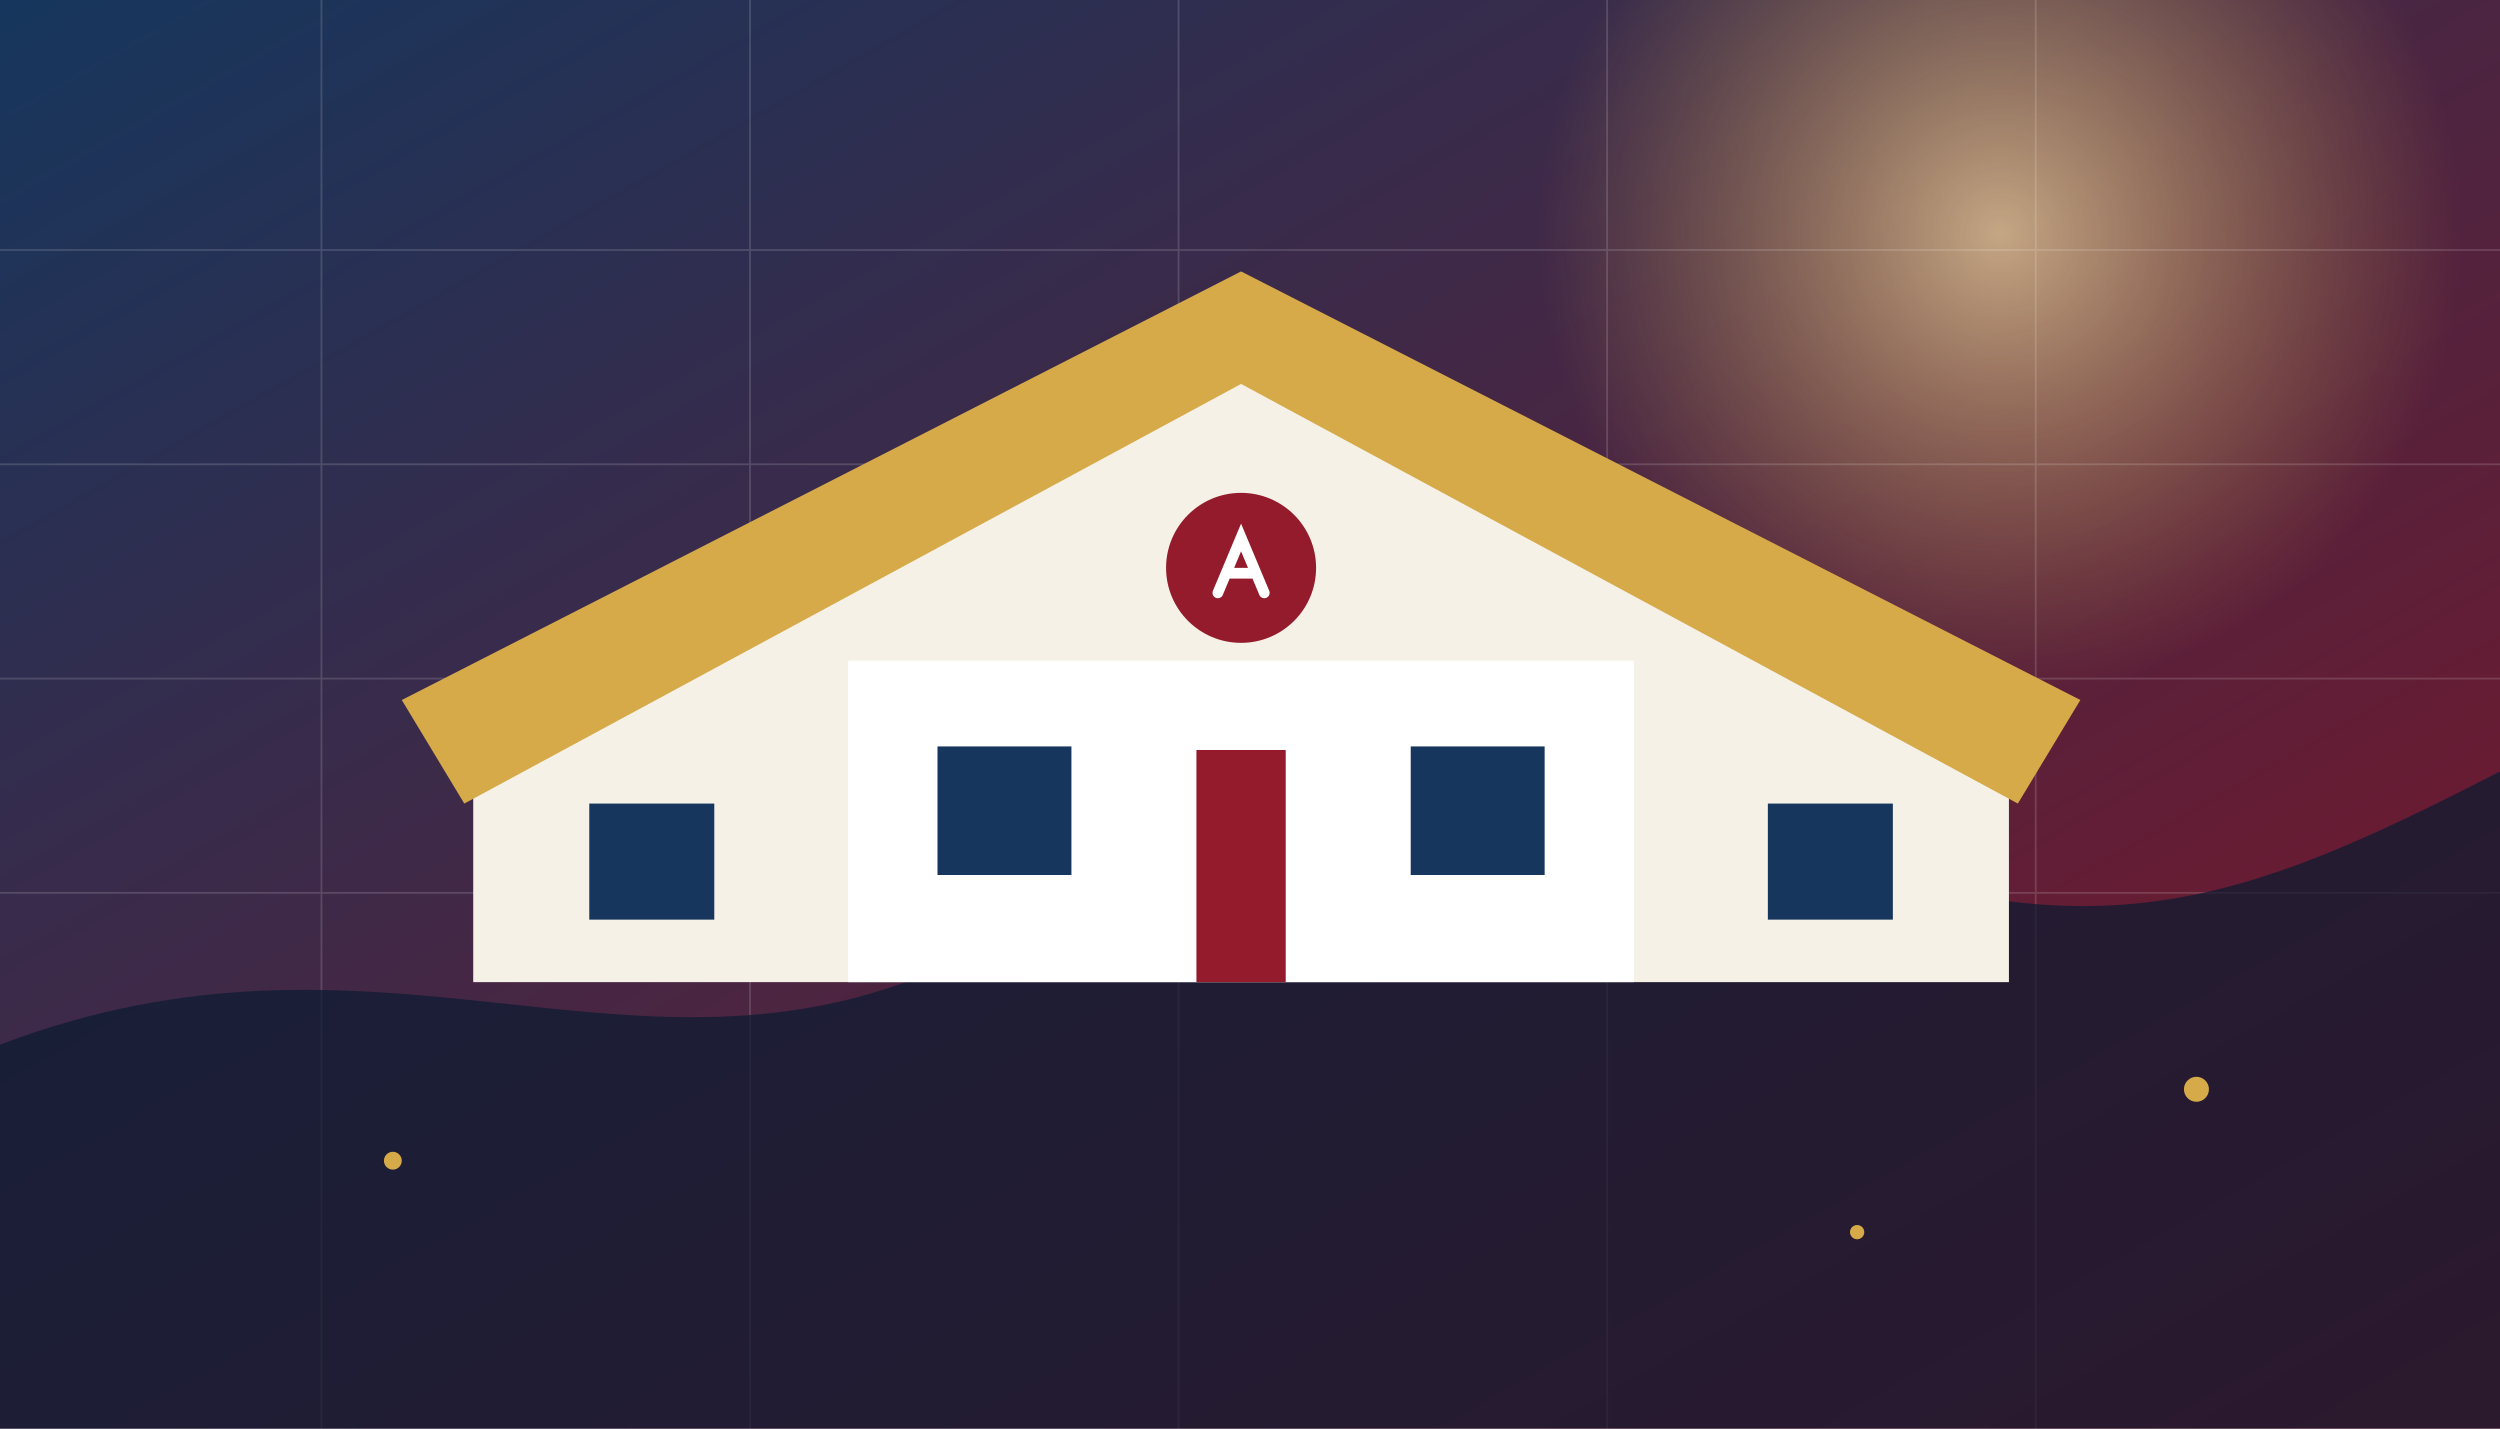
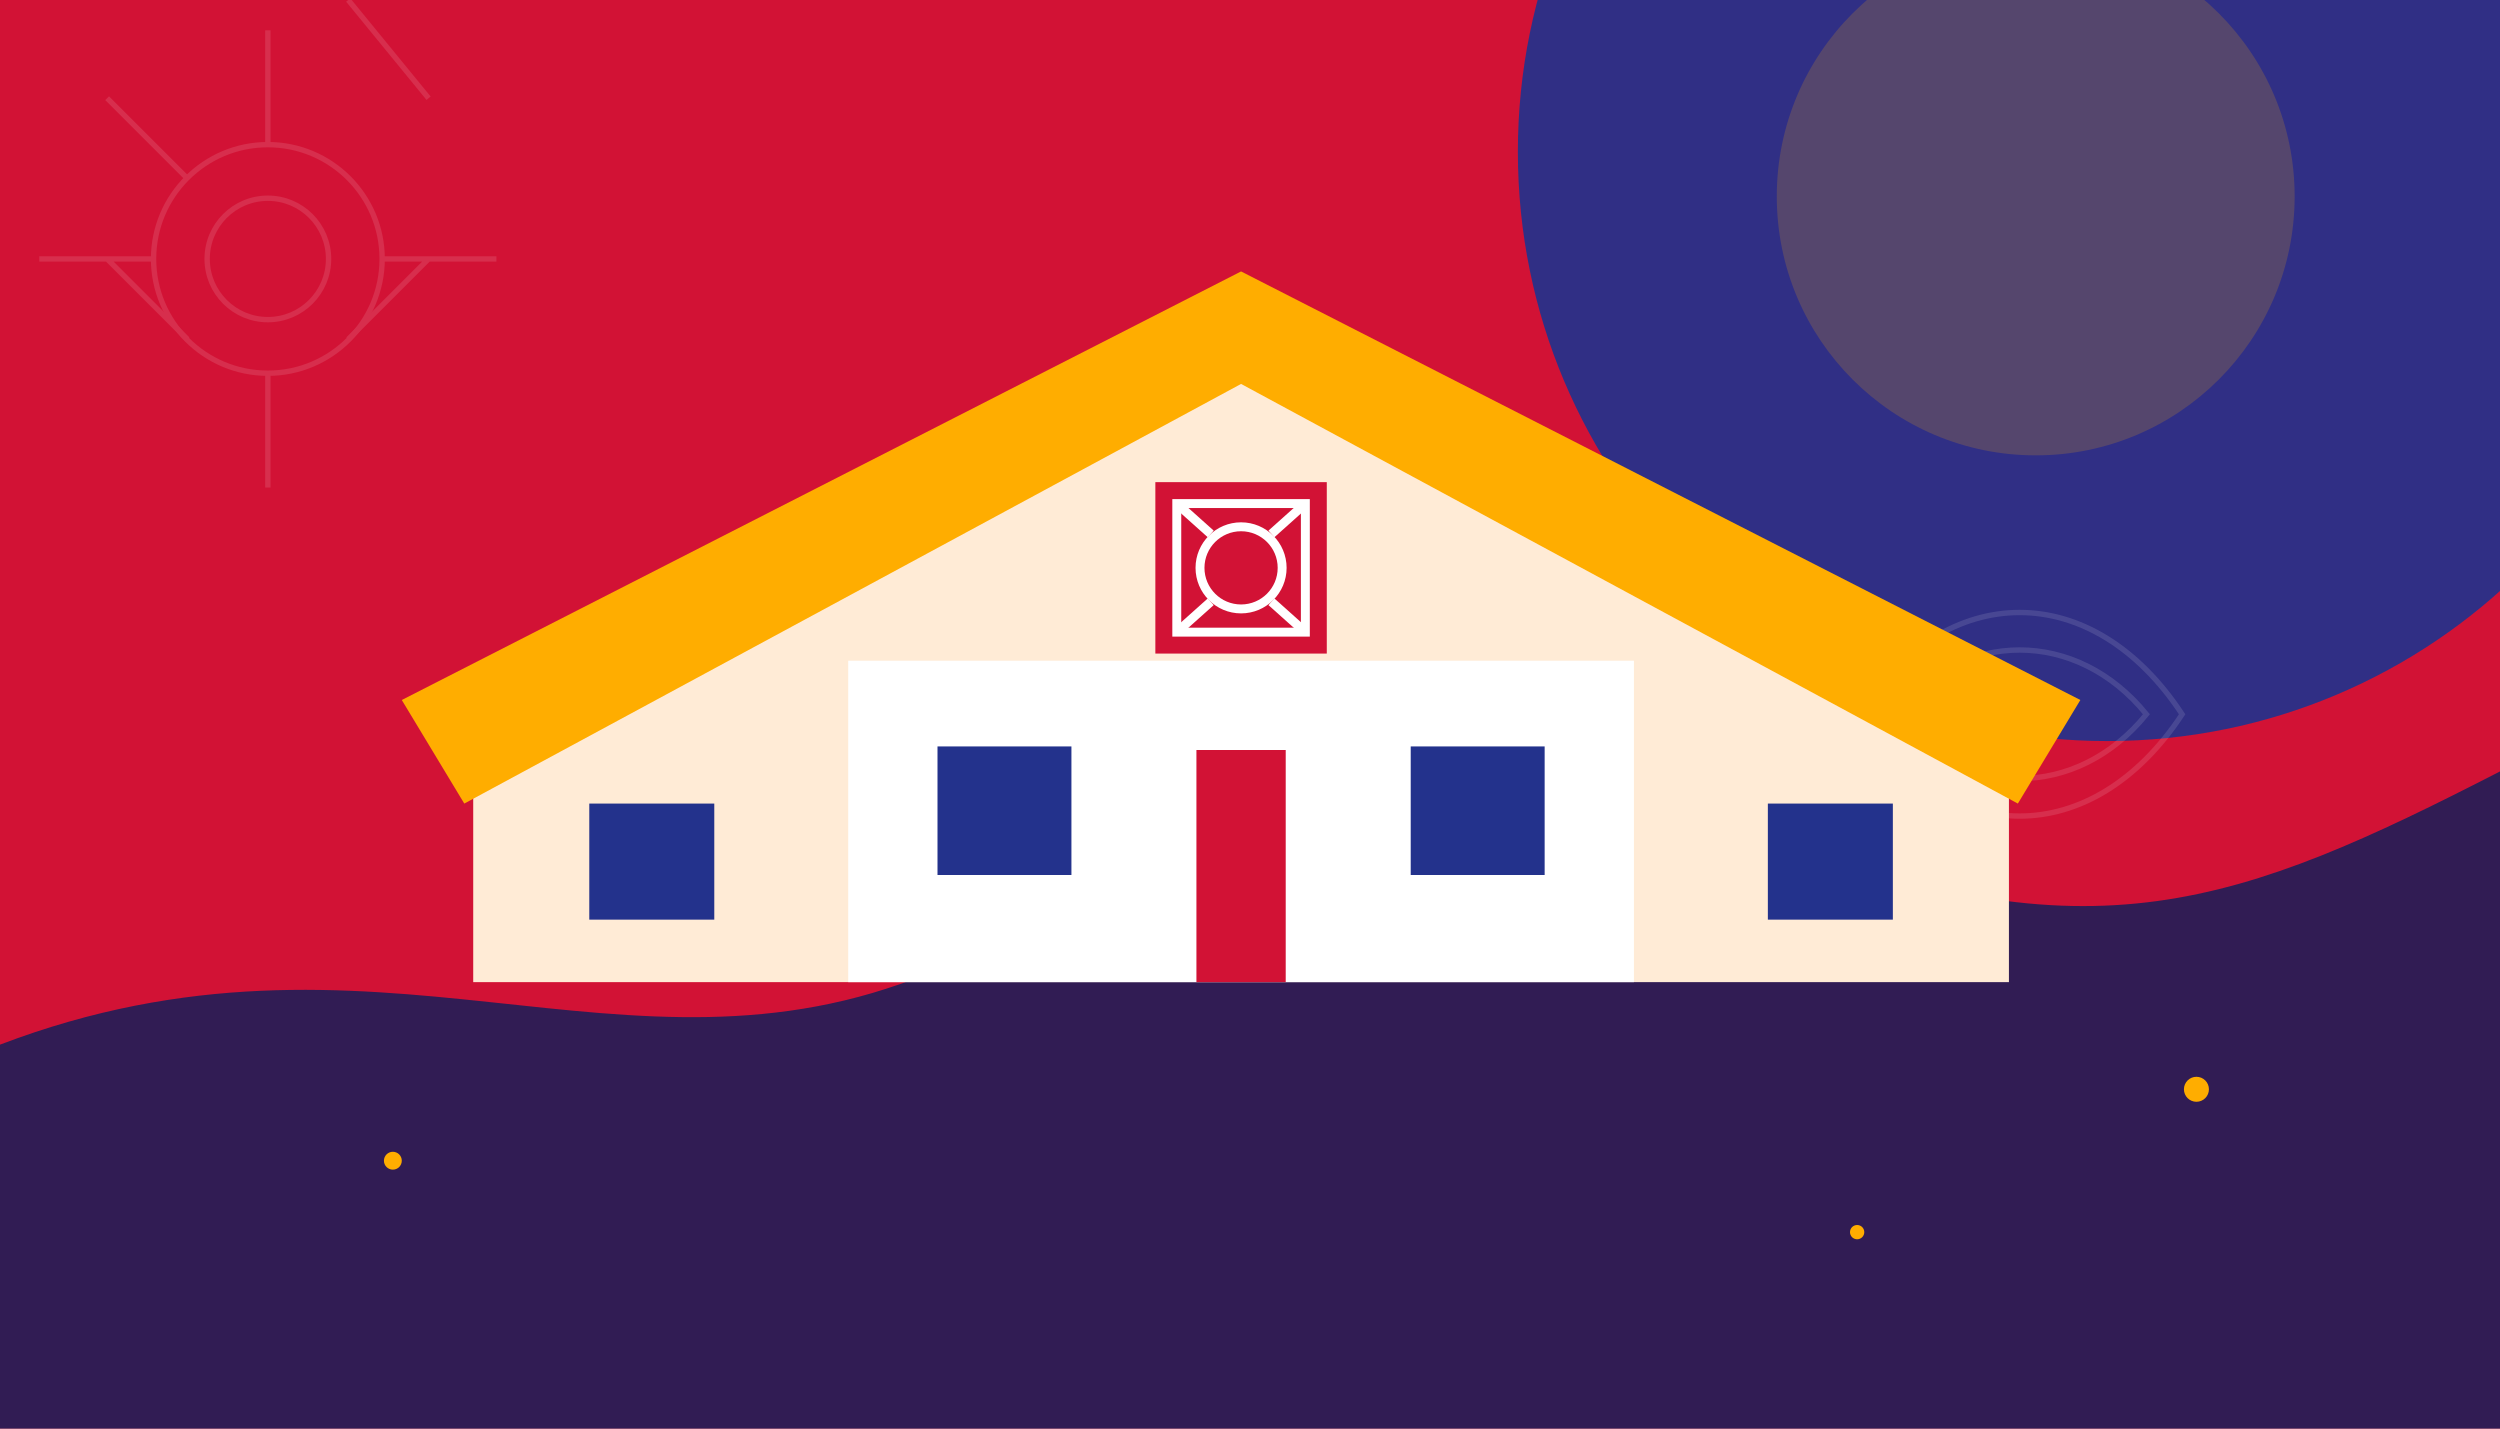
<svg xmlns="http://www.w3.org/2000/svg" viewBox="0 0 1400 800">
-   <defs>
-     <linearGradient id="sky" x1="0" y1="0" x2="1" y2="1">
-       <stop stop-color="#16365d" />
-       <stop offset="1" stop-color="#801426" />
-     </linearGradient>
-     <radialGradient id="sun">
-       <stop stop-color="#f9dda0" />
-       <stop offset="1" stop-color="#d6aa49" stop-opacity="0" />
-     </radialGradient>
-   </defs>
-   <rect width="1400" height="800" fill="url(#sky)" />
-   <circle cx="1120" cy="130" r="260" fill="url(#sun)" opacity=".7" />
-   <g opacity=".15" stroke="white">
-     <path d="M0 140h1400M0 260h1400M0 380h1400M0 500h1400" />
-     <path d="M180 0v800M420 0v800M660 0v800M900 0v800M1140 0v800" />
+   <rect width="1400" height="800" fill="#D21235" />
+   <circle cx="1180" cy="85" r="330" fill="#23328C" opacity=".92" />
+   <circle cx="1140" cy="110" r="145" fill="#FFAD00" opacity=".18" />
+   <g opacity=".12" fill="none" stroke="#fff" stroke-width="3">
+     <circle cx="150" cy="145" r="64" />
+     <circle cx="150" cy="145" r="34" />
+     <path d="M86 145H22m192 0h64M150 81V17m0 192v64M105 100 60 55m135-55 45 55M105 190l-45-45m135 45 45-45" />
+     <path d="M1040 400c50-76 132-76 182 0-50 76-132 76-182 0Zm20 0c39-48 103-48 142 0-39 48-103 48-142 0Z" />
  </g>
-   <path d="M0 585c210-80 350 30 520-40s290-150 470-78 264 40 410-35v368H0Z" fill="#0b1b31" opacity=".72" />
+   <path d="M0 585c210-80 350 30 520-40s290-150 470-78 264 40 410-35v368H0Z" fill="#171E59" opacity=".86" />
  <g transform="translate(695 250)">
-     <path d="M-430 300V135L0-75l430 210v165Z" fill="#f5f1e7" />
-     <path d="M-470 142 0-98l470 240-35 58L0-35l-435 235Z" fill="#d6aa49" />
+     <path d="M-430 300V135L0-75l430 210v165Z" fill="#FFEBD6" />
+     <path d="M-470 142 0-98l470 240-35 58L0-35l-435 235Z" fill="#FFAD00" />
    <path d="M-220 300V120h440v180" fill="#fff" />
-     <path d="M-25 300V170h50v130" fill="#941b2b" />
-     <g fill="#16365d">
+     <path d="M-25 300V170h50v130" fill="#D21235" />
+     <g fill="#23328C">
      <rect x="-170" y="168" width="75" height="72" />
      <rect x="95" y="168" width="75" height="72" />
      <rect x="-365" y="200" width="70" height="65" />
      <rect x="295" y="200" width="70" height="65" />
    </g>
-     <circle cy="68" r="42" fill="#941b2b" />
-     <path d="m-13 82 13-31 13 31M-8 71H8" fill="none" stroke="white" stroke-width="6" stroke-linecap="round" />
+     <rect x="-48" y="20" width="96" height="96" fill="#D21235" />
+     <rect x="-36" y="32" width="72" height="72" fill="none" stroke="#fff" stroke-width="5" />
+     <circle cy="68" r="23" fill="none" stroke="#fff" stroke-width="5" />
+     <path d="M-36 32-17 49M36 32 17 49M-36 104-17 87M36 104 17 87" fill="none" stroke="#fff" stroke-width="5" />
  </g>
-   <g fill="#d6aa49">
+   <g fill="#FFAD00">
    <circle cx="220" cy="650" r="5" />
    <circle cx="1230" cy="610" r="7" />
    <circle cx="1040" cy="690" r="4" />
  </g>
</svg>
